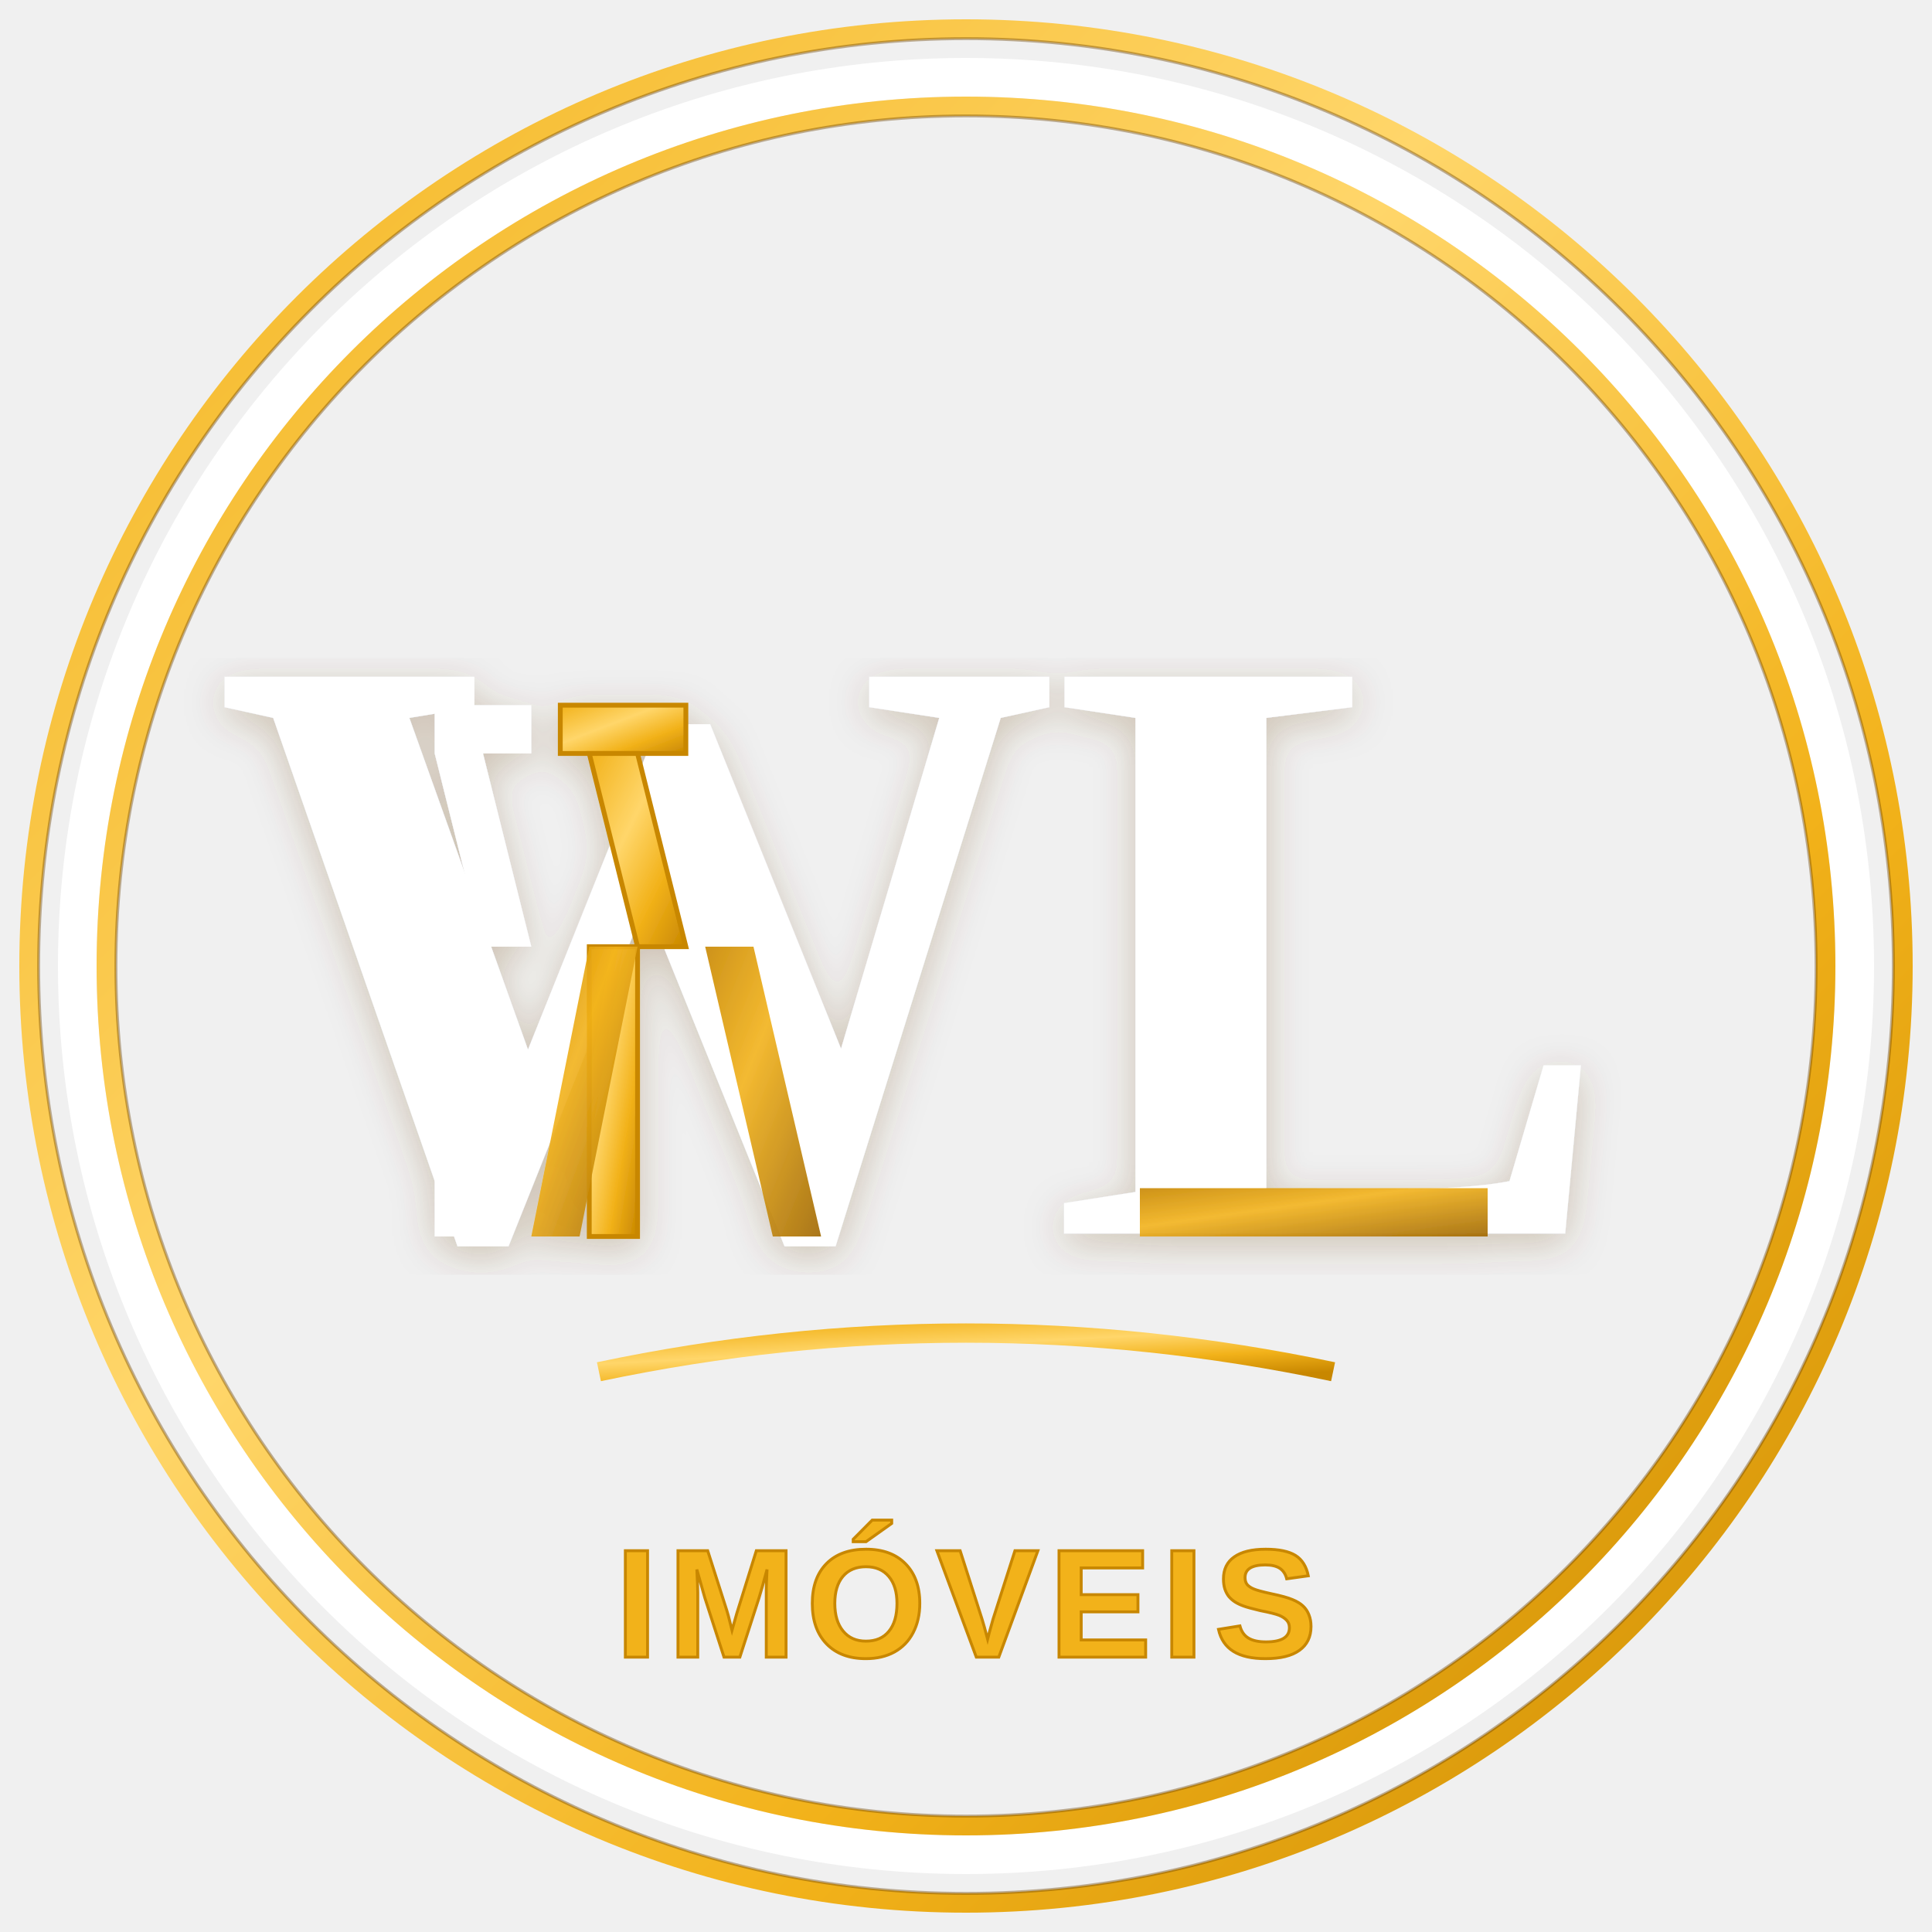
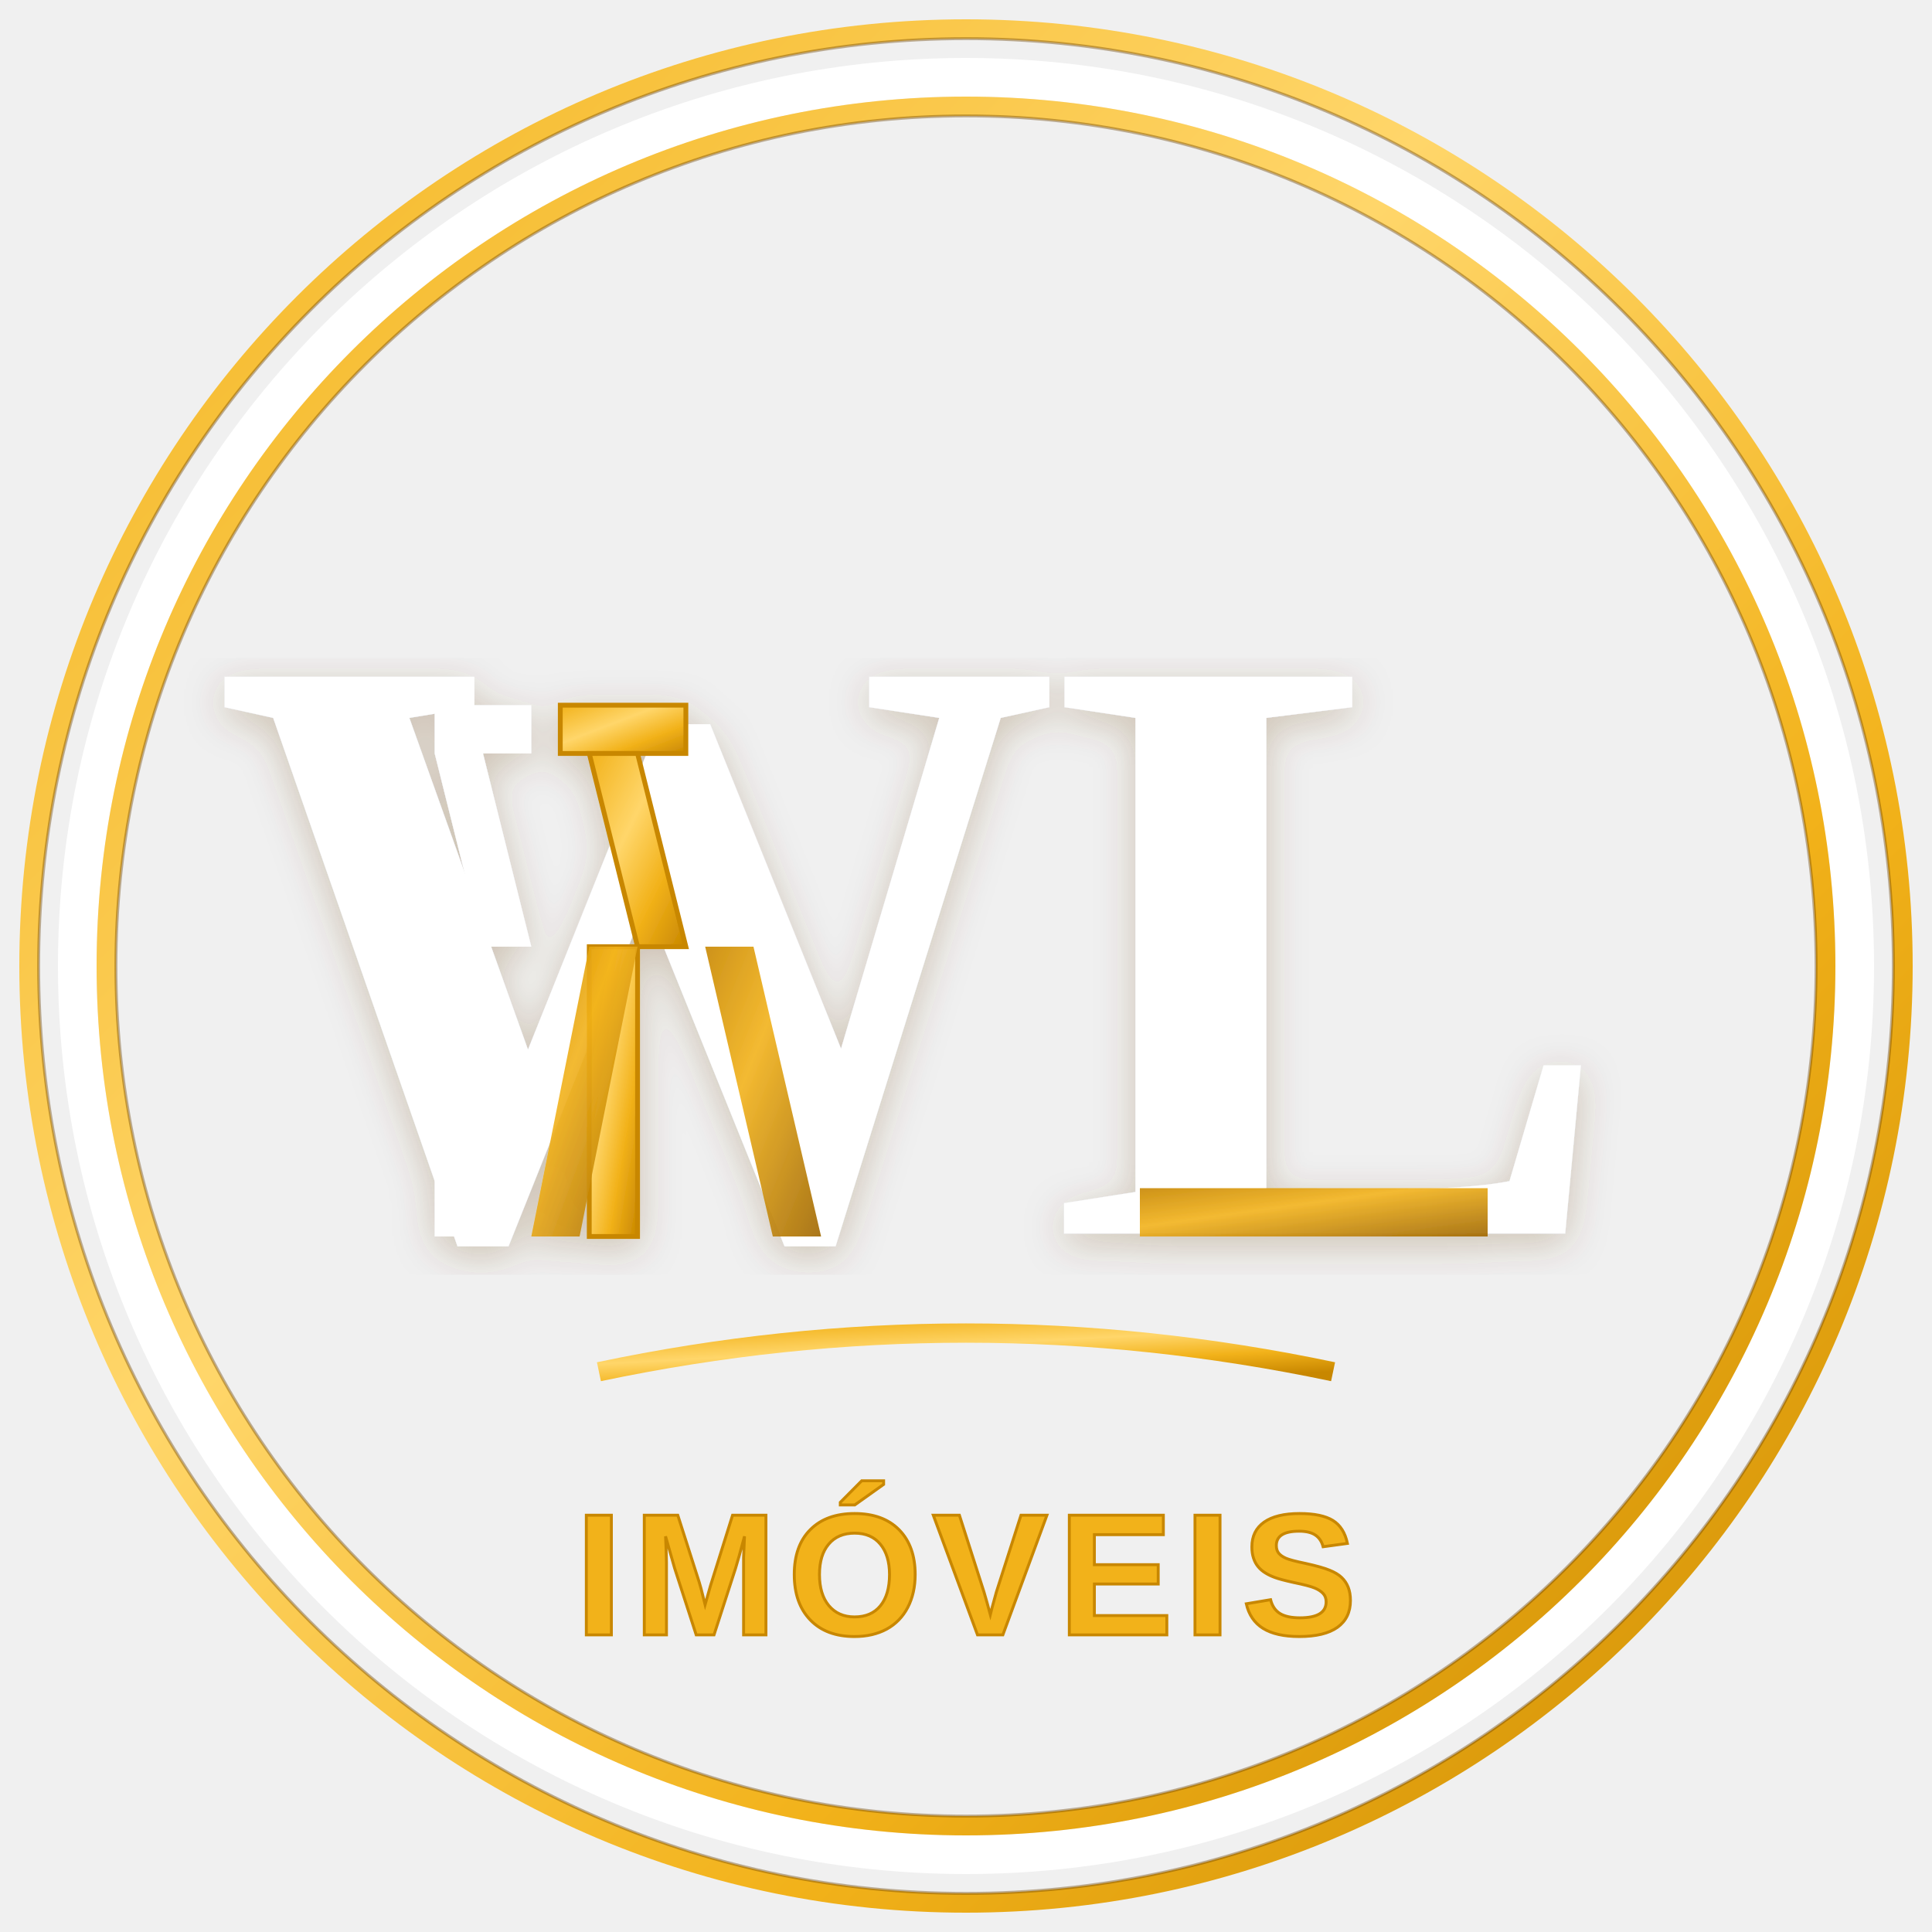
<svg xmlns="http://www.w3.org/2000/svg" viewBox="0 0 200 200" width="200" height="200">
  <defs>
    <linearGradient id="goldGrad" x1="0%" y1="0%" x2="100%" y2="100%">
      <stop offset="0%" style="stop-color:#F2B21A" />
      <stop offset="40%" style="stop-color:#FFD66A" />
      <stop offset="70%" style="stop-color:#F2B21A" />
      <stop offset="100%" style="stop-color:#C88700" />
    </linearGradient>
    <linearGradient id="goldDark" x1="0%" y1="0%" x2="100%" y2="100%">
      <stop offset="0%" style="stop-color:#C88700" />
      <stop offset="40%" style="stop-color:#F2B21A" />
      <stop offset="100%" style="stop-color:#A06700" />
    </linearGradient>
    <filter id="shadow" x="-5%" y="-5%" width="110%" height="110%">
      <feDropShadow dx="0" dy="1" stdDeviation="2" flood-color="#6B4200" flood-opacity="0.25" />
    </filter>
  </defs>
  <circle cx="100" cy="100" r="97" fill="none" stroke="url(#goldGrad)" stroke-width="2" />
  <circle cx="100" cy="100" r="96" fill="none" stroke="#6B4200" stroke-width="0.3" opacity="0.4" />
  <circle cx="100" cy="100" r="92" fill="none" stroke="#FFFFFF" stroke-width="4" />
  <circle cx="100" cy="100" r="89" fill="none" stroke="url(#goldGrad)" stroke-width="2" />
  <circle cx="100" cy="100" r="88" fill="none" stroke="#6B4200" stroke-width="0.3" opacity="0.4" />
  <g filter="url(#shadow)">
    <text x="66" y="98" font-family="'Times New Roman', Georgia, serif" font-size="88" font-weight="bold" fill="#FFFFFF" text-anchor="middle" dominant-baseline="central">W</text>
    <path d="M 45 73 L 55 73 L 55 78 L 45 78 Z" fill="#FFFFFF" />
    <path d="M 50 78 L 55 98 L 50 98 L 45 78 Z" fill="#FFFFFF" />
    <path d="M 50 98 L 50 128 L 45 128 L 45 98 Z" fill="#FFFFFF" />
    <path d="M 78 98               L 85 128               L 80 128               L 73 98               Z" fill="url(#goldDark)" opacity="0.9" />
    <path d="M 58 73 L 71 73 L 71 78 L 58 78 Z" fill="url(#goldGrad)" stroke="#C88700" stroke-width="0.5" />
    <path d="M 66 78 L 71 98 L 66 98 L 61 78 Z" fill="url(#goldGrad)" stroke="#C88700" stroke-width="0.5" />
    <path d="M 66 98 L 66 128 L 61 128 L 61 98 Z" fill="url(#goldGrad)" stroke="#C88700" stroke-width="0.5" />
    <path d="M 60 128               L 66 98               L 61 98               L 55 128               Z" fill="url(#goldDark)" opacity="0.9" />
    <text x="138" y="98" font-family="'Times New Roman', Georgia, serif" font-size="88" font-weight="bold" fill="#FFFFFF" text-anchor="middle" dominant-baseline="central">L</text>
    <path d="M 118 128               L 154 128               L 154 123               L 118 123               Z" fill="url(#goldDark)" opacity="0.9" />
  </g>
  <path d="M 62 142 Q 100 134 138 142" fill="none" stroke="url(#goldGrad)" stroke-width="2" />
-   <text x="100" y="166" font-family="Arial, Helvetica, sans-serif" font-size="16" font-weight="bold" fill="#F2B21A" text-anchor="middle" letter-spacing="1" dominant-baseline="central" stroke="#C88700" stroke-width="0.3">
+   <text x="100" y="163" font-family="Arial, Helvetica, sans-serif" font-size="18" font-weight="bold" fill="#F2B21A" text-anchor="middle" letter-spacing="1" dominant-baseline="central" stroke="#C88700" stroke-width="0.3">
    IMÓVEIS
  </text>
</svg>
